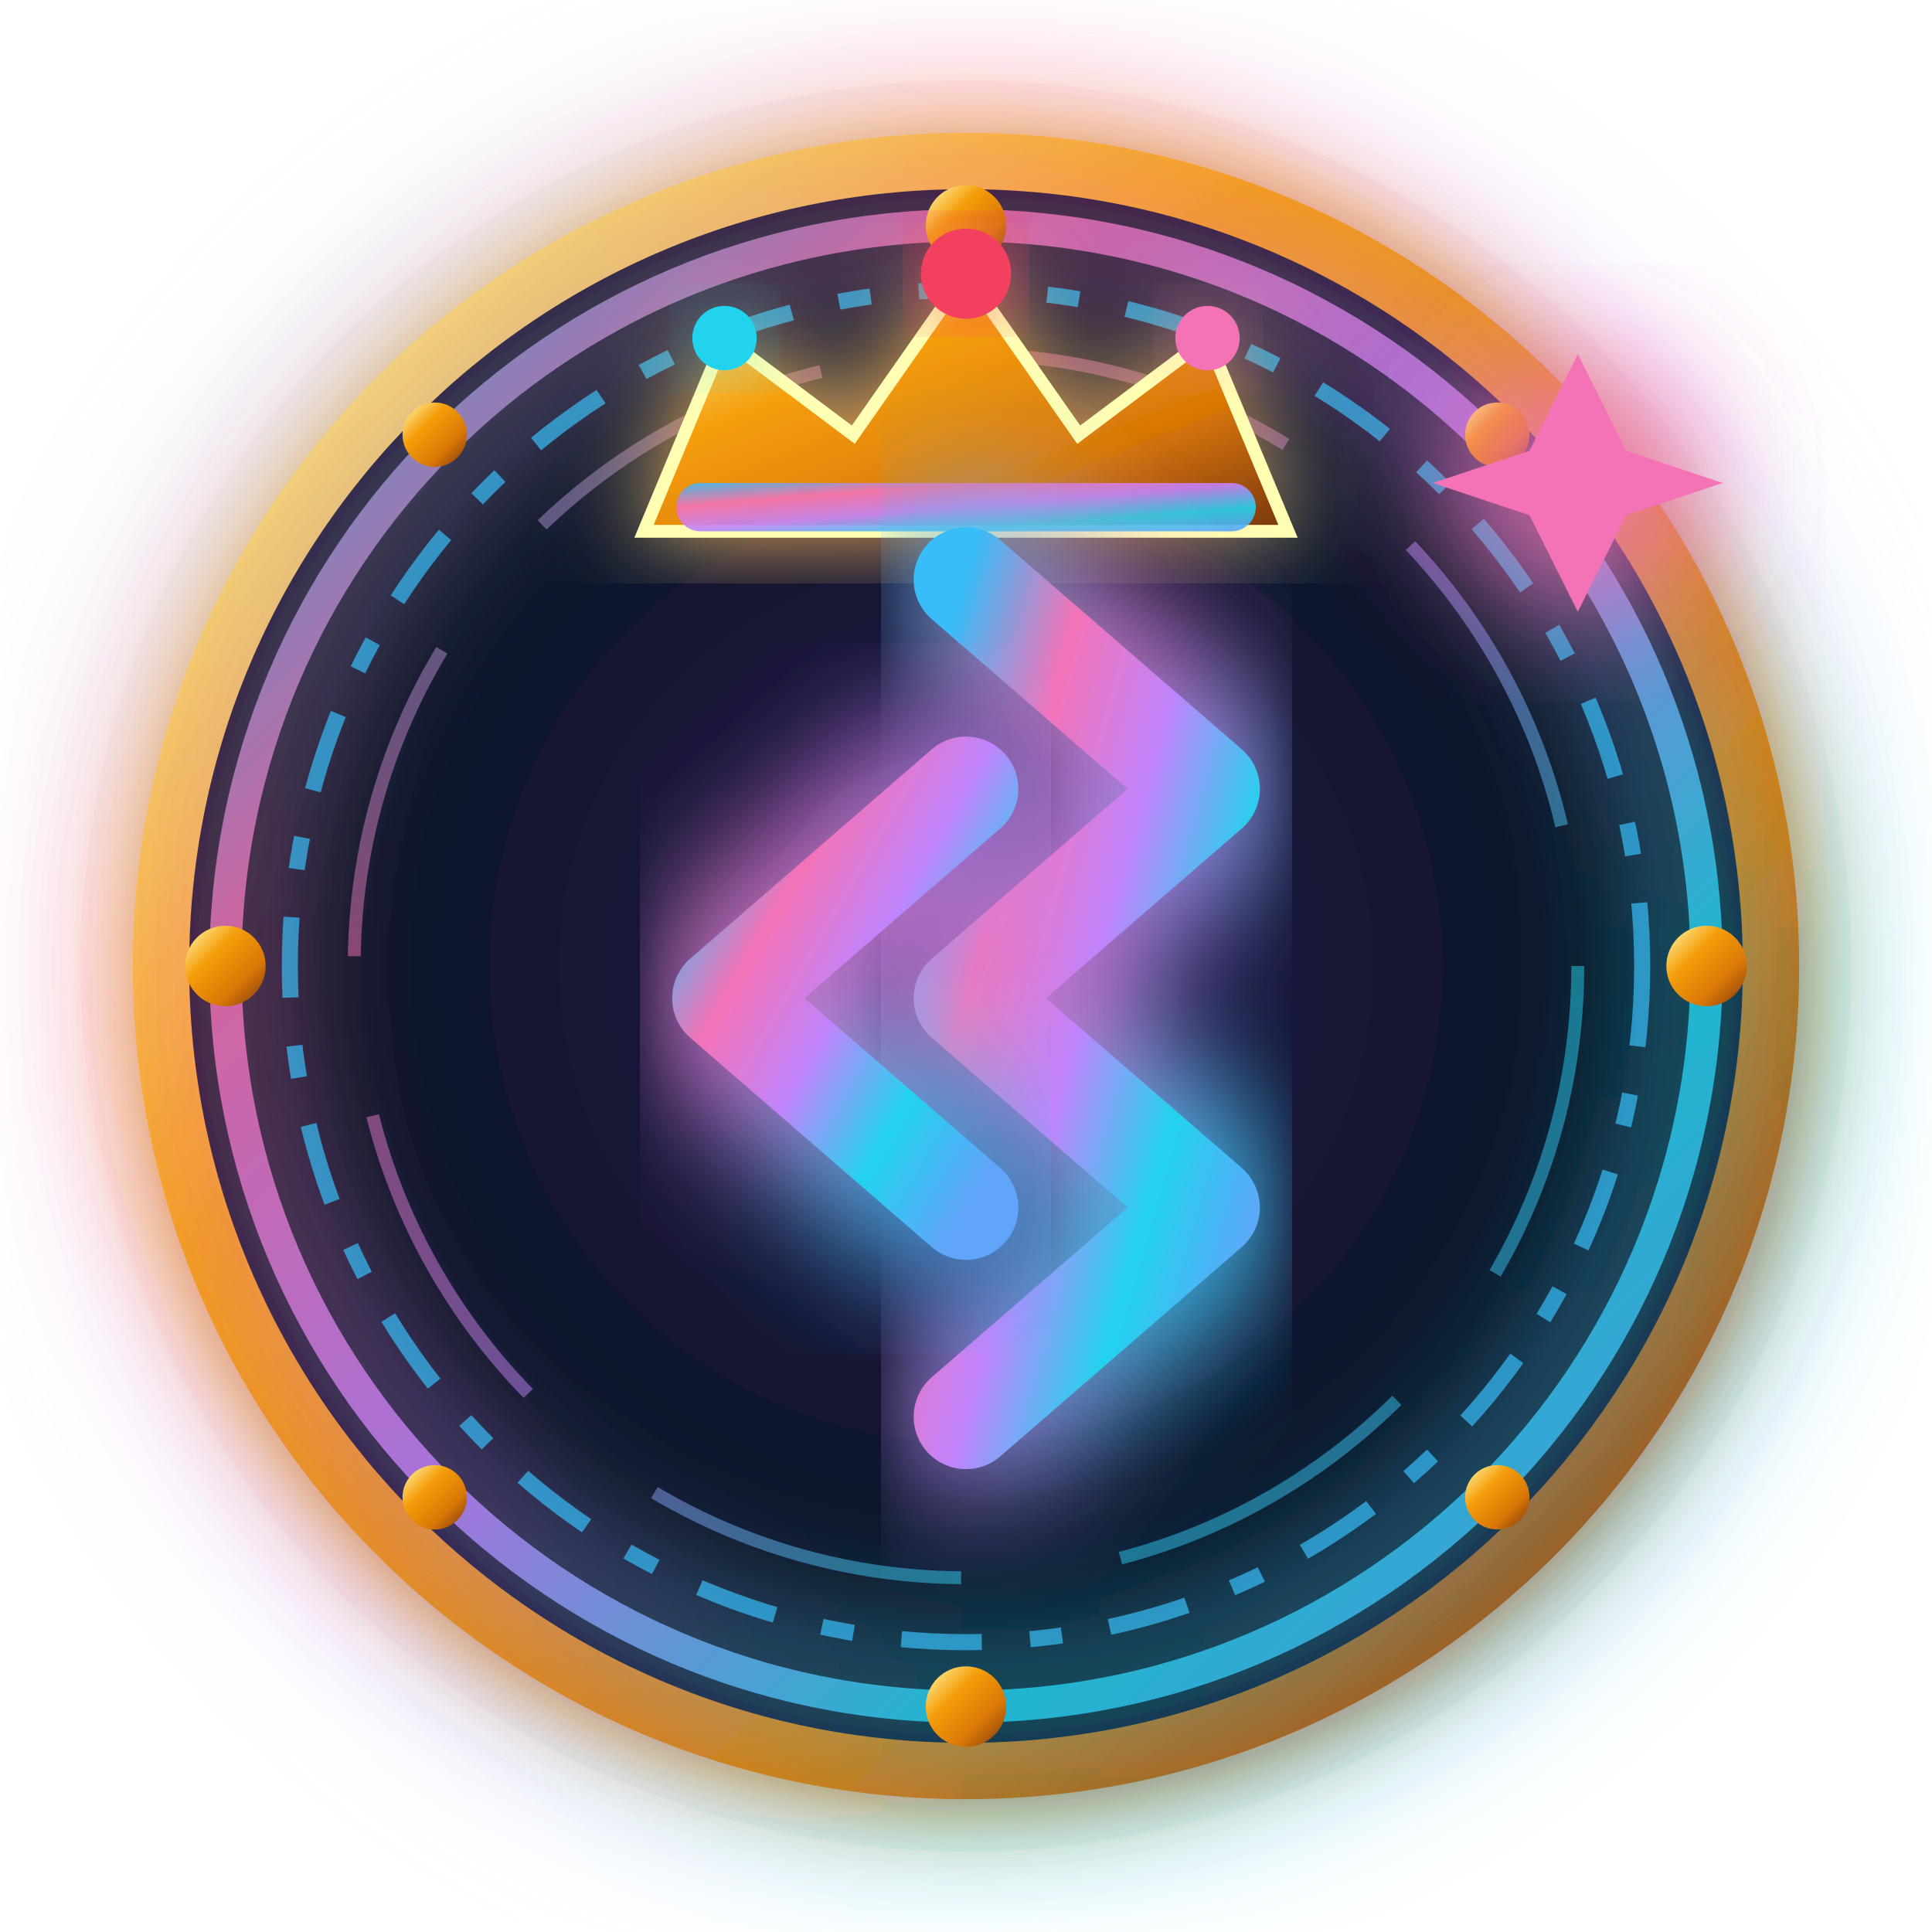
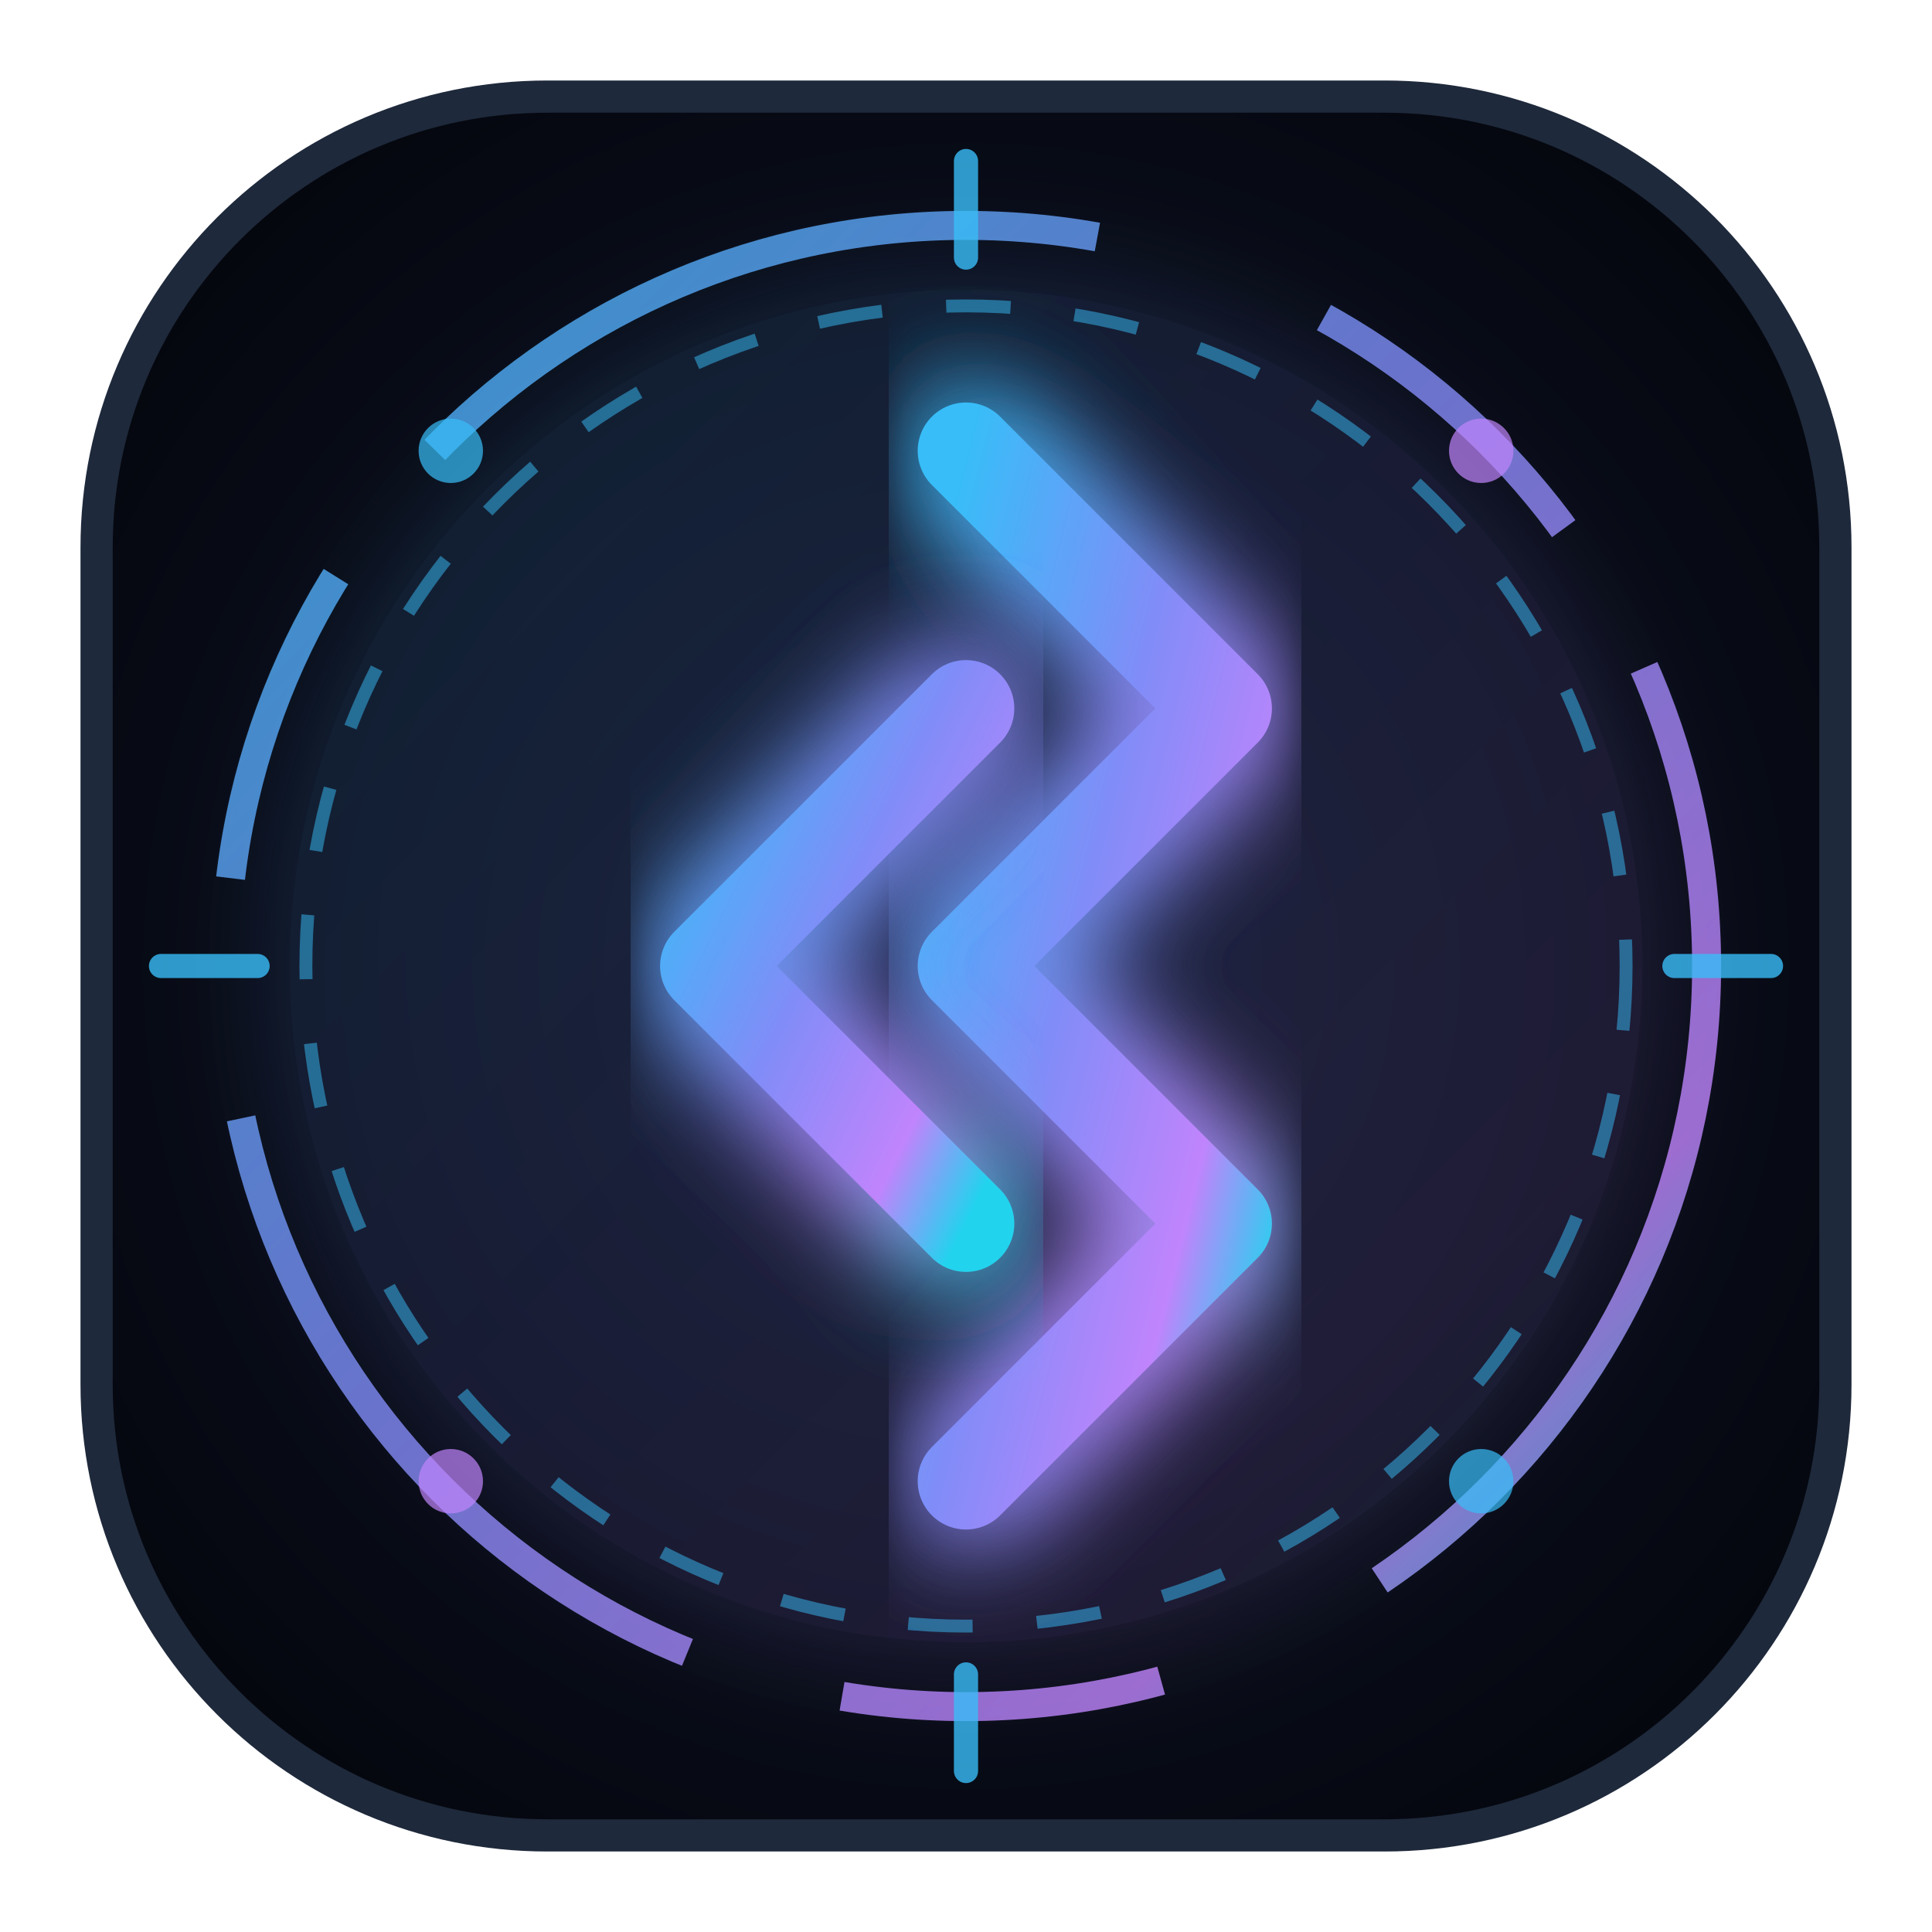
<svg xmlns="http://www.w3.org/2000/svg" viewBox="0 0 120 120" width="120" height="120">
  <defs>
-     <radialGradient id="holoSpace" cx="50%" cy="50%" r="70%">
-       <stop offset="0%" stop-color="#1e1b4b" />
-       <stop offset="50%" stop-color="#0f172a" />
-       <stop offset="100%" stop-color="#030712" />
+     <radialGradient id="holoDarkSpace" cx="50%" cy="50%" r="70%">
+       <stop offset="0%" stop-color="#0f172a" />
+       <stop offset="70%" stop-color="#070a14" />
+       <stop offset="100%" stop-color="#020408" />
    </radialGradient>
-     <linearGradient id="holoPrism" x1="0%" y1="0%" x2="100%" y2="100%">
+     <linearGradient id="pureHolo" x1="0%" y1="0%" x2="100%" y2="100%">
      <stop offset="0%" stop-color="#38bdf8" />
-       <stop offset="25%" stop-color="#f472b6" />
-       <stop offset="50%" stop-color="#c084fc" />
-       <stop offset="75%" stop-color="#22d3ee" />
-       <stop offset="100%" stop-color="#60a5fa" />
+       <stop offset="45%" stop-color="#818cf8" />
+       <stop offset="80%" stop-color="#c084fc" />
+       <stop offset="100%" stop-color="#22d3ee" />
    </linearGradient>
-     <linearGradient id="goldRoyal" x1="0%" y1="0%" x2="100%" y2="100%">
-       <stop offset="0%" stop-color="#fffeb3" />
-       <stop offset="35%" stop-color="#f59e0b" />
-       <stop offset="70%" stop-color="#d97706" />
-       <stop offset="100%" stop-color="#78350f" />
-     </linearGradient>
-     <filter id="holoGlow" x="-35%" y="-35%" width="170%" height="170%">
-       <feGaussianBlur stdDeviation="4.5" result="blur1" />
-       <feGaussianBlur stdDeviation="1.5" result="blur2" />
+     <filter id="pureHoloGlow" x="-30%" y="-30%" width="160%" height="160%">
+       <feGaussianBlur stdDeviation="3.5" result="blur1" />
+       <feGaussianBlur stdDeviation="1" result="blur2" />
      <feMerge>
        <feMergeNode in="blur1" />
        <feMergeNode in="blur2" />
        <feMergeNode in="SourceGraphic" />
      </feMerge>
    </filter>
-     <filter id="goldGlow" x="-20%" y="-20%" width="140%" height="140%">
-       <feGaussianBlur stdDeviation="3" result="blur" />
-       <feComposite in="SourceGraphic" in2="blur" operator="over" />
-     </filter>
  </defs>
-   <circle cx="60" cy="60" r="55" fill="url(#holoPrism)" opacity="0.22" filter="url(#holoGlow)" />
-   <circle cx="60" cy="60" r="50" fill="url(#holoSpace)" stroke="url(#goldRoyal)" stroke-width="3.5" filter="url(#goldGlow)" />
-   <circle cx="60" cy="60" r="46" fill="none" stroke="url(#holoPrism)" stroke-width="2" opacity="0.85" filter="url(#holoGlow)" />
-   <circle cx="60" cy="60" r="42" fill="none" stroke="#38bdf8" stroke-width="1" stroke-dasharray="5 3 2 3" opacity="0.7" />
-   <circle cx="60" cy="60" r="38" fill="none" stroke="url(#holoPrism)" stroke-width="0.8" stroke-dasharray="20 10" opacity="0.5" />
-   <line x1="20" y1="42" x2="100" y2="42" stroke="url(#holoPrism)" stroke-width="0.6" opacity="0.4" />
-   <line x1="16" y1="54" x2="104" y2="54" stroke="url(#holoPrism)" stroke-width="0.8" opacity="0.5" />
-   <line x1="16" y1="66" x2="104" y2="66" stroke="url(#holoPrism)" stroke-width="0.8" opacity="0.5" />
-   <line x1="20" y1="78" x2="100" y2="78" stroke="url(#holoPrism)" stroke-width="0.6" opacity="0.4" />
-   <circle cx="60" cy="14" r="2.5" fill="url(#goldRoyal)" />
-   <circle cx="60" cy="106" r="2.5" fill="url(#goldRoyal)" />
-   <circle cx="14" cy="60" r="2.5" fill="url(#goldRoyal)" />
-   <circle cx="106" cy="60" r="2.5" fill="url(#goldRoyal)" />
-   <circle cx="27" cy="27" r="2" fill="url(#goldRoyal)" />
-   <circle cx="93" cy="27" r="2" fill="url(#goldRoyal)" />
-   <circle cx="27" cy="93" r="2" fill="url(#goldRoyal)" />
-   <circle cx="93" cy="93" r="2" fill="url(#goldRoyal)" />
-   <path d="M 40 33 L 45 21 L 53 27 L 60 17 L 67 27 L 75 21 L 80 33 Z" fill="url(#goldRoyal)" stroke="#fffeb3" stroke-width="0.8" filter="url(#goldGlow)" />
-   <circle cx="60" cy="17" r="2.8" fill="#f43f5e" filter="url(#goldGlow)" />
-   <circle cx="45" cy="21" r="2" fill="#22d3ee" filter="url(#holoGlow)" />
-   <circle cx="75" cy="21" r="2" fill="#f472b6" filter="url(#holoGlow)" />
-   <rect x="42" y="30" width="36" height="3" rx="1.5" fill="url(#holoPrism)" opacity="0.9" />
-   <path d="M 60 36 L 60 88" stroke="url(#holoPrism)" stroke-width="6.5" stroke-linecap="round" filter="url(#holoGlow)" />
-   <path d="M 60 36 L 75 49 L 60 62 L 75 75 L 60 88" stroke="url(#holoPrism)" stroke-width="6.5" stroke-linecap="round" stroke-linejoin="round" fill="none" filter="url(#holoGlow)" />
-   <path d="M 60 49 L 45 62 M 60 75 L 45 62" stroke="url(#holoPrism)" stroke-width="6.5" stroke-linecap="round" filter="url(#holoGlow)" />
-   <path d="M 98 22 L 101 28 L 107 30 L 101 32 L 98 38 L 95 32 L 89 30 L 95 28 Z" fill="#f472b6" filter="url(#holoGlow)" />
-   <path d="M 22 84 L 24 L 29 90 L 24 L 22 96 L 20 L 15 90 L 20 Z" fill="#22d3ee" filter="url(#holoGlow)" />
-   <path d="M 92 84 L 94 L 97 87 L 94 L 92 90 L 90 L 87 87 L 90 Z" fill="#fef08a" />
+   <rect x="6" y="6" width="108" height="108" rx="28" fill="url(#holoDarkSpace)" stroke="#1e293b" stroke-width="2" />
+   <circle cx="60" cy="60" r="42" fill="url(#pureHolo)" opacity="0.12" filter="url(#pureHoloGlow)" />
+   <circle cx="60" cy="60" r="46" fill="none" stroke="url(#pureHolo)" stroke-width="1.8" opacity="0.8" stroke-dasharray="45 15 20 10" />
+   <circle cx="60" cy="60" r="41" fill="none" stroke="#38bdf8" stroke-width="0.8" stroke-dasharray="4 4" opacity="0.5" />
+   <line x1="60" y1="10" x2="60" y2="16" stroke="#38bdf8" stroke-width="1.5" stroke-linecap="round" opacity="0.8" />
+   <line x1="60" y1="104" x2="60" y2="110" stroke="#38bdf8" stroke-width="1.5" stroke-linecap="round" opacity="0.8" />
+   <line x1="10" y1="60" x2="16" y2="60" stroke="#38bdf8" stroke-width="1.5" stroke-linecap="round" opacity="0.8" />
+   <line x1="104" y1="60" x2="110" y2="60" stroke="#38bdf8" stroke-width="1.5" stroke-linecap="round" opacity="0.8" />
+   <path d="M 60 28 L 60 92" stroke="url(#pureHolo)" stroke-width="6" stroke-linecap="round" filter="url(#pureHoloGlow)" />
+   <path d="M 60 28 L 76 44 L 60 60 L 76 76 L 60 92" stroke="url(#pureHolo)" stroke-width="6" stroke-linecap="round" stroke-linejoin="round" fill="none" filter="url(#pureHoloGlow)" />
+   <path d="M 60 44 L 44 60 M 60 76 L 44 60" stroke="url(#pureHolo)" stroke-width="6" stroke-linecap="round" filter="url(#pureHoloGlow)" />
+   <circle cx="28" cy="28" r="2" fill="#38bdf8" opacity="0.7" />
+   <circle cx="92" cy="28" r="2" fill="#c084fc" opacity="0.7" />
+   <circle cx="28" cy="92" r="2" fill="#c084fc" opacity="0.7" />
+   <circle cx="92" cy="92" r="2" fill="#38bdf8" opacity="0.7" />
</svg>
